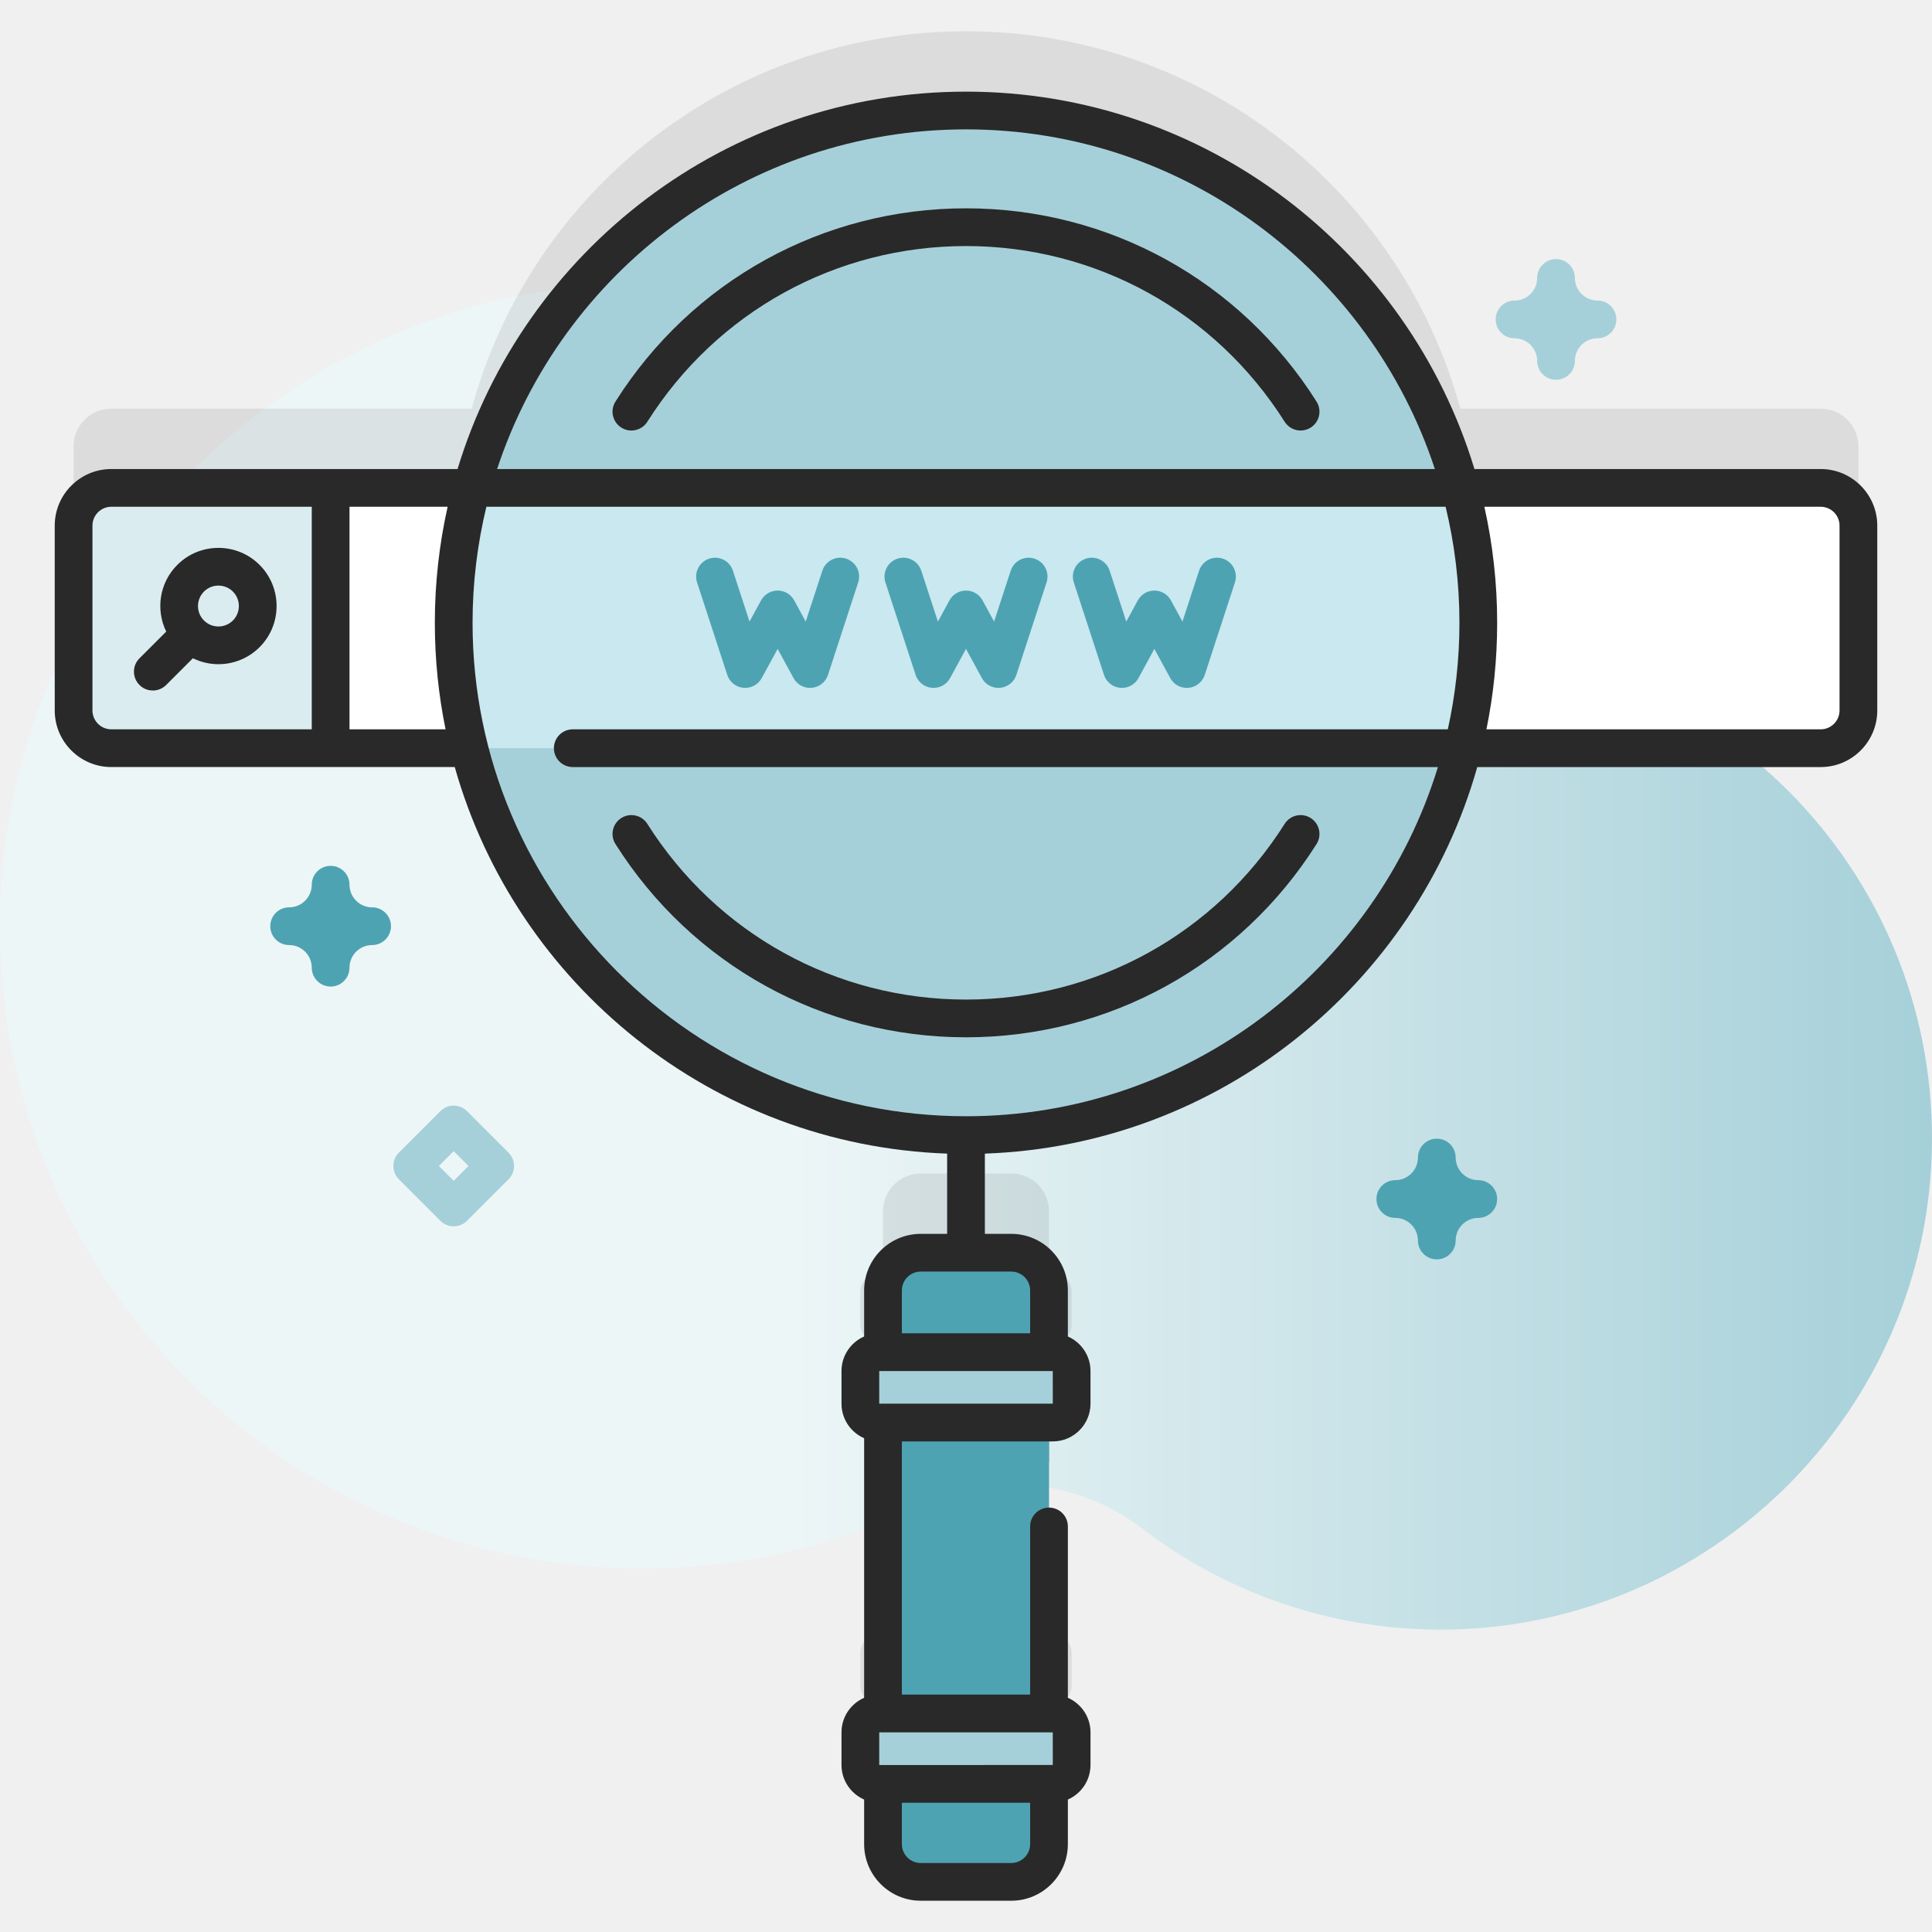
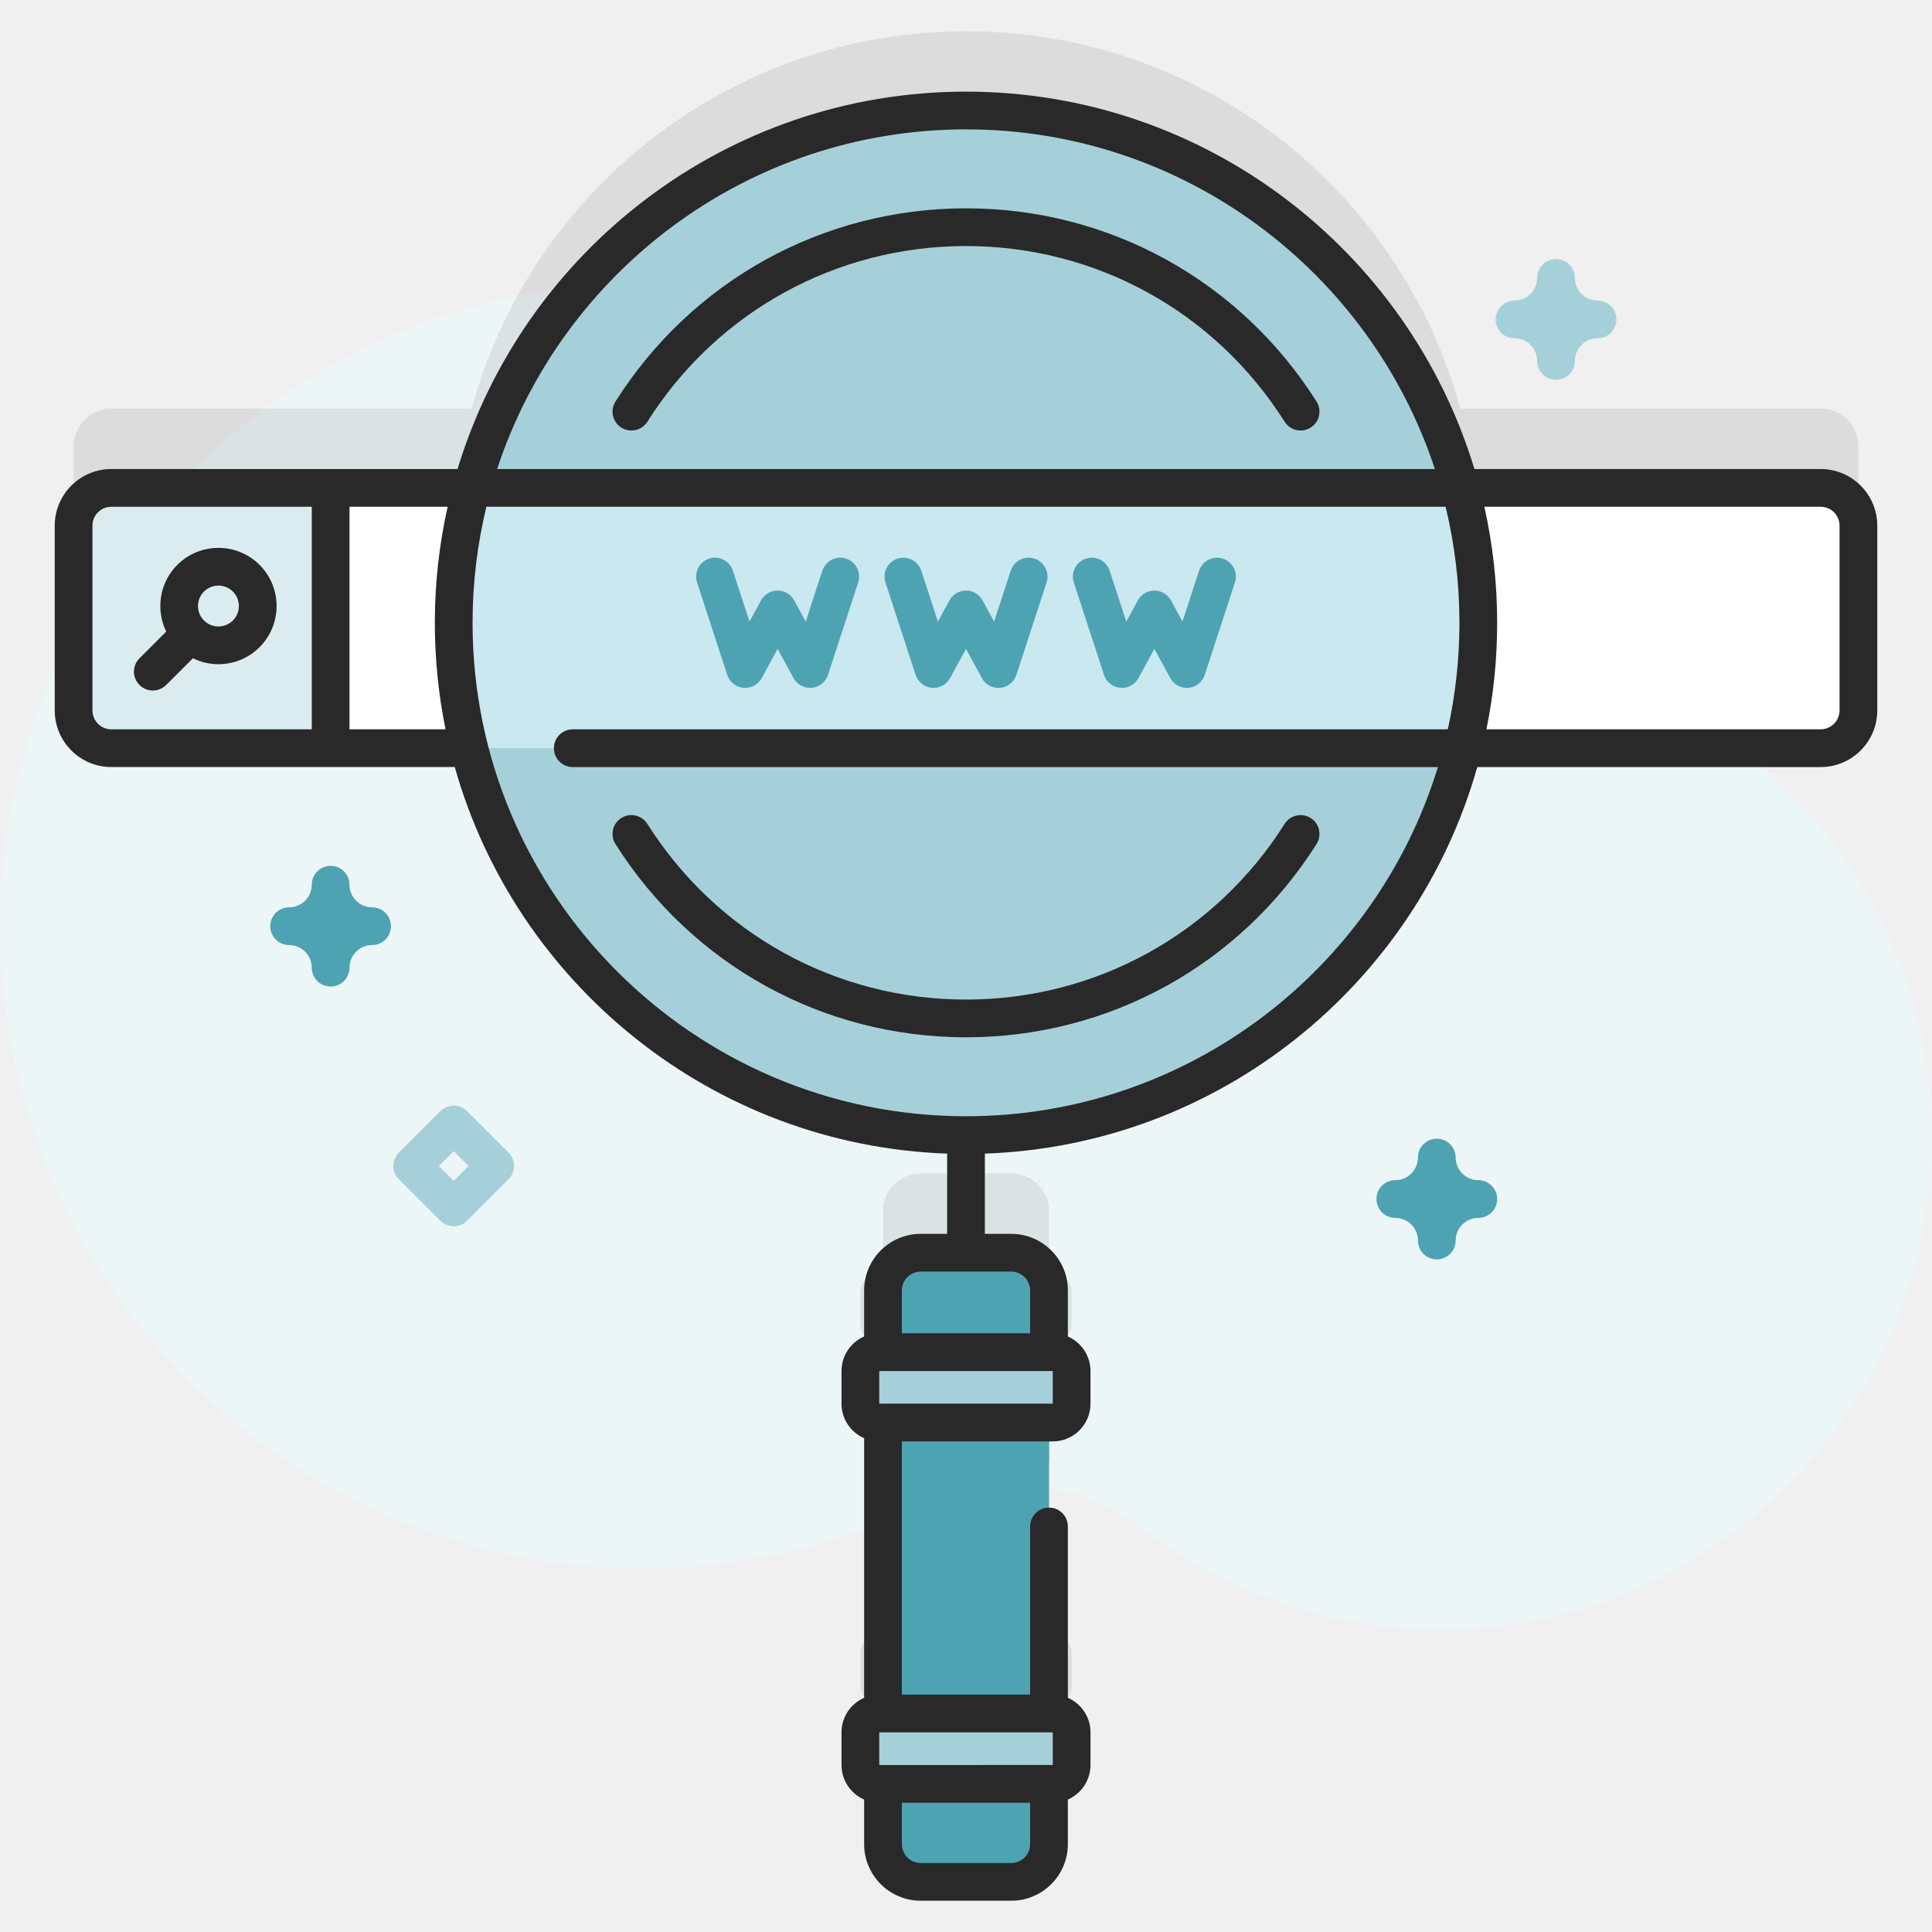
<svg xmlns="http://www.w3.org/2000/svg" id="Capa_1" enable-background="new 0 0 512 512" height="512" viewBox="0 0 512 512" width="512">
  <linearGradient id="SVGID_1_" gradientUnits="userSpaceOnUse" x1="206.867" x2="802.41" y1="253.5" y2="253.5">
    <stop offset=".001" stop-color="#edf6f7" />
-     <stop offset=".511" stop-color="#a6d0d9" />
+     <stop offset=".511" stop-color="#edf6f7" />
    <stop offset="1" stop-color="#4ea3b3" />
  </linearGradient>
  <path d="m382.606 171.515c-.192-.001-.385-.002-.577-.002-32.034-.05-62.385-13.844-83.44-37.986-31.366-35.964-77.6-58.622-129.121-58.393-93.512.415-170.663 78.981-169.454 172.486 1.203 92.986 76.955 167.995 170.227 167.995 26.343 0 51.286-5.987 73.547-16.672 19.194-9.213 42.065-6.784 58.968 6.161 21.863 16.745 49.19 26.713 78.846 26.763 71.382.119 129.981-58.02 130.396-129.401.418-72.049-57.442-130.527-129.392-130.951z" fill="url(#SVGID_1_)" />
  <path d="m278.995 355.99c2.761 0 4.999-2.238 4.999-4.999v-8.653c0-2.761-2.238-4.999-4.999-4.999h-1v-16.355c0-5.519-4.479-9.998-9.998-9.998h-23.995c-5.519 0-9.998 4.479-9.998 9.998v16.355h-1c-2.761 0-4.999 2.238-4.999 4.999v8.653c0 2.761 2.238 4.999 4.999 4.999h1v77.102h-1c-2.761 0-4.999 2.238-4.999 4.999v8.653c0 2.761 2.238 4.999 4.999 4.999h1v15.97c0 5.529 4.479 9.998 9.998 9.998h23.995c5.519 0 9.998-4.469 9.998-9.998v-15.97h1c2.761 0 4.999-2.238 4.999-4.999v-8.653c0-2.761-2.238-4.999-4.999-4.999h-1v-77.102z" fill="#292929" opacity=".1" />
  <path d="m482.502 108.298h-95.504c-15.693-57.633-68.392-100.013-130.998-100.013s-115.305 42.38-130.998 100.013h-95.504c-5.519 0-9.998 4.479-9.998 9.998v48.98c0 5.529 4.479 9.998 9.998 9.998h94.838c14.821 58.92 68.145 102.544 131.664 102.544s116.844-43.624 131.664-102.544h94.838c5.519 0 9.998-4.469 9.998-9.998v-48.98c0-5.519-4.479-9.998-9.998-9.998z" fill="#292929" opacity=".1" />
  <circle cx="256" cy="165.051" fill="#a6d0d9" r="135.766" />
  <path d="m492.5 139.296v48.98c0 5.529-4.479 9.998-9.998 9.998h-453.004c-5.519 0-9.998-4.469-9.998-9.998v-48.98c0-5.519 4.479-9.998 9.998-9.998h453.004c5.519 0 9.998 4.479 9.998 9.998z" fill="#ffffff" />
  <path d="m384.205 209.833c4.901-14.017 7.565-29.086 7.565-44.783 0-7.33-.58-14.52-1.7-21.54h-268.14c-1.12 7.02-1.7 14.21-1.7 21.54 0 15.698 2.664 30.766 7.565 44.783z" fill="#a6d0d9" />
  <path d="m391.761 165.051c0 11.458-1.42 22.595-4.099 33.223h-263.324c-2.679-10.628-4.099-21.765-4.099-33.223 0-12.377 1.66-24.365 4.759-35.752h262.005c3.098 11.387 4.758 23.374 4.758 35.752z" fill="#c9e8ef" />
  <path d="m87.619 198.278h-58.117c-5.522 0-9.998-4.476-9.998-9.998v-48.985c0-5.522 4.476-9.998 9.998-9.998h58.117z" fill="#dbecf0" />
  <path d="m277.995 341.983v146.729c0 5.529-4.479 9.998-9.998 9.998h-23.995c-5.519 0-9.998-4.469-9.998-9.998v-146.729c0-5.519 4.479-9.998 9.998-9.998h23.995c5.519 0 9.998 4.479 9.998 9.998z" fill="#4ea3b3" />
  <path d="m234.004 368.837h43.991v18.646h-43.991z" fill="#4ea3b3" />
  <path d="m234.004 464.587h43.991v18.656h-43.991z" fill="#4ea3b3" />
  <path d="m278.995 376.99h-45.99c-2.761 0-4.999-2.238-4.999-4.999v-8.653c0-2.761 2.238-4.999 4.999-4.999h45.99c2.761 0 4.999 2.238 4.999 4.999v8.653c0 2.761-2.238 4.999-4.999 4.999z" fill="#a6d0d9" />
  <path d="m278.995 472.743h-45.99c-2.761 0-4.999-2.238-4.999-4.999v-8.653c0-2.761 2.238-4.999 4.999-4.999h45.99c2.761 0 4.999 2.238 4.999 4.999v8.653c0 2.76-2.238 4.999-4.999 4.999z" fill="#a6d0d9" />
  <path d="m214.676 182.303c-1.819 0-3.509-.991-4.39-2.61l-4.207-7.731-4.207 7.731c-.953 1.753-2.857 2.766-4.847 2.589-1.988-.183-3.677-1.53-4.296-3.427l-8.001-24.506c-.857-2.624.576-5.446 3.201-6.303 2.623-.854 5.447.576 6.303 3.201l4.401 13.481 3.055-5.613c.875-1.609 2.56-2.61 4.391-2.61s3.516 1.001 4.391 2.61l3.055 5.613 4.401-13.481c.857-2.624 3.681-4.059 6.303-3.201 2.624.857 4.058 3.679 3.2 6.303l-8.001 24.506c-.619 1.897-2.308 3.244-4.296 3.427-.153.014-.305.021-.456.021z" fill="#4ea3b3" />
  <path d="m264.597 182.303c-1.819 0-3.509-.991-4.39-2.61l-4.207-7.73-4.207 7.731c-.953 1.753-2.853 2.766-4.847 2.589-1.988-.183-3.677-1.53-4.296-3.427l-8.001-24.506c-.857-2.624.576-5.446 3.201-6.303 2.625-.854 5.446.576 6.303 3.201l4.401 13.481 3.055-5.613c.875-1.609 2.56-2.61 4.391-2.61s3.516 1.001 4.391 2.61l3.055 5.613 4.401-13.481c.857-2.624 3.682-4.059 6.303-3.201 2.624.857 4.058 3.679 3.2 6.303l-8.001 24.506c-.619 1.897-2.308 3.244-4.296 3.427-.153.013-.305.02-.456.02z" fill="#4ea3b3" />
  <path d="m314.518 182.303c-1.819 0-3.509-.991-4.39-2.61l-4.207-7.731-4.207 7.731c-.953 1.753-2.855 2.766-4.847 2.589-1.988-.183-3.677-1.53-4.296-3.427l-8.001-24.506c-.857-2.624.576-5.446 3.201-6.303 2.625-.854 5.447.576 6.303 3.201l4.401 13.481 3.055-5.613c.875-1.609 2.56-2.61 4.391-2.61s3.516 1.001 4.391 2.61l3.055 5.613 4.401-13.481c.857-2.624 3.68-4.059 6.303-3.201 2.624.857 4.058 3.679 3.201 6.303l-8.001 24.506c-.619 1.897-2.308 3.244-4.296 3.427-.154.014-.306.021-.457.021z" fill="#4ea3b3" />
  <g fill="#292929">
    <path d="m256 274.895c37.891 0 72.618-19.146 92.897-51.215 1.477-2.333.78-5.422-1.553-6.897-2.338-1.476-5.423-.779-6.898 1.554-18.436 29.153-50.005 46.558-84.446 46.558s-66.01-17.405-84.446-46.559c-1.475-2.333-4.561-3.029-6.898-1.554-2.333 1.476-3.029 4.564-1.553 6.897 20.279 32.071 55.006 51.216 92.897 51.216z" />
    <path d="m348.897 106.421c-20.279-32.069-55.008-51.214-92.897-51.214s-72.618 19.146-92.897 51.214c-1.477 2.334-.78 5.423 1.553 6.898 2.334 1.474 5.423.78 6.898-1.553 18.437-29.154 50.006-46.56 84.446-46.56s66.01 17.405 84.446 46.56c.951 1.504 2.572 2.328 4.23 2.328.913 0 1.838-.251 2.668-.775 2.334-1.476 3.03-4.564 1.553-6.898z" />
    <path d="m482.498 124.297h-91.756c-17.518-57.809-71.291-100.012-134.742-100.012s-117.224 42.203-134.742 100.012h-91.756c-8.27 0-14.998 6.729-14.998 14.998v48.985c0 8.27 6.729 14.998 14.998 14.998h91.01c16.263 57.565 68.311 100.258 130.488 102.441v21.265h-6.997c-8.27 0-14.998 6.729-14.998 14.998v12.197c-3.527 1.547-5.999 5.067-5.999 9.158v8.653c0 4.091 2.472 7.612 5.999 9.158v68.783c-3.527 1.547-5.999 5.067-5.999 9.158v8.653c0 4.091 2.472 7.612 5.999 9.158v11.814c0 8.27 6.729 14.998 14.998 14.998h23.994c8.27 0 14.998-6.729 14.998-14.998v-11.814c3.527-1.547 5.999-5.067 5.999-9.158v-8.653c0-4.091-2.472-7.612-5.999-9.158v-45.401c0-2.762-2.238-5-5-5s-5 2.238-5 5v44.562h-33.99v-67.102h39.99c5.514 0 9.999-4.485 9.999-9.999v-8.653c0-4.091-2.472-7.612-5.999-9.158v-12.197c0-8.27-6.729-14.998-14.998-14.998h-6.997v-21.265c62.177-2.183 114.225-44.876 130.489-102.441h91.01c8.27 0 14.998-6.729 14.998-14.998v-48.985c-.001-8.271-6.73-14.999-14.999-14.999zm-203.504 334.793.007 8.652-45.995.001-.001-8.652zm-10.997 34.625h-23.994c-2.756 0-4.998-2.242-4.998-4.998v-10.974h33.99v10.974c0 2.755-2.242 4.998-4.998 4.998zm-34.991-121.724-.001-8.652 45.989-.001.007 8.652zm39.989-30.009v11.356h-33.99v-11.356c0-2.756 2.242-4.998 4.998-4.998h23.994c2.756 0 4.998 2.242 4.998 4.998zm-16.995-307.697c57.879 0 107.088 37.803 124.255 90.012h-248.51c17.167-52.209 66.375-90.012 124.255-90.012zm-231.496 153.995v-48.985c0-2.756 2.242-4.998 4.998-4.998h53.117v58.981h-53.117c-2.756 0-4.998-2.242-4.998-4.998zm68.115 4.998v-58.981h26.009c-2.216 9.903-3.393 20.193-3.393 30.755 0 9.665.98 19.105 2.844 28.227h-25.46zm163.381 102.539c-72.104 0-130.766-58.661-130.766-130.766 0-10.591 1.275-20.888 3.662-30.755h254.207c2.388 9.867 3.662 20.164 3.662 30.755 0 9.689-1.069 19.133-3.077 28.227h-231.897c-2.762 0-5 2.238-5 5s2.238 5 5 5h229.27c-16.39 53.513-66.251 92.539-125.061 92.539zm231.496-107.537c0 2.756-2.242 4.998-4.998 4.998h-88.577c1.864-9.122 2.844-18.562 2.844-28.227 0-10.562-1.178-20.852-3.393-30.755h89.126c2.756 0 4.998 2.242 4.998 4.998z" />
    <path d="m68.79 149.703c-6.012-6.014-15.795-6.014-21.807 0-4.774 4.773-5.743 11.919-2.936 17.672l-7.085 7.085c-1.953 1.952-1.953 5.118 0 7.07.976.977 2.256 1.465 3.535 1.465s2.56-.488 3.535-1.465l7.085-7.085c2.13 1.039 4.447 1.574 6.769 1.574 3.949 0 7.897-1.503 10.903-4.51 6.014-6.011 6.014-15.794.001-21.806zm-7.07 14.736c-2.113 2.113-5.553 2.113-7.666 0s-2.113-5.553 0-7.666c1.057-1.057 2.445-1.585 3.833-1.585s2.776.528 3.833 1.585c2.113 2.113 2.113 5.553 0 7.666z" />
  </g>
  <path d="m380.766 333.751c-2.762 0-5-2.238-5-5 0-3.306-2.689-5.995-5.995-5.995-2.762 0-5-2.238-5-5s2.238-5 5-5c3.306 0 5.995-2.689 5.995-5.995 0-2.762 2.238-5 5-5s5 2.238 5 5c0 3.306 2.689 5.995 5.995 5.995 2.762 0 5 2.238 5 5s-2.238 5-5 5c-3.306 0-5.995 2.689-5.995 5.995 0 2.761-2.238 5-5 5z" fill="#4ea3b3" />
  <path d="m412.362 100.645c-2.762 0-5-2.238-5-5 0-3.306-2.689-5.995-5.995-5.995-2.762 0-5-2.238-5-5s2.238-5 5-5c3.306 0 5.995-2.689 5.995-5.995 0-2.762 2.238-5 5-5s5 2.238 5 5c0 3.306 2.689 5.995 5.995 5.995 2.762 0 5 2.238 5 5s-2.238 5-5 5c-3.306 0-5.995 2.689-5.995 5.995 0 2.762-2.238 5-5 5z" fill="#a6d0d9" />
  <path d="m87.619 261.447c-2.762 0-5-2.238-5-5 0-3.306-2.689-5.995-5.995-5.995-2.762 0-5-2.238-5-5s2.238-5 5-5c3.306 0 5.995-2.689 5.995-5.995 0-2.762 2.238-5 5-5s5 2.238 5 5c0 3.306 2.689 5.995 5.995 5.995 2.762 0 5 2.238 5 5s-2.238 5-5 5c-3.306 0-5.995 2.689-5.995 5.995 0 2.762-2.238 5-5 5z" fill="#4ea3b3" />
  <path d="m120.234 324.988c-1.279 0-2.56-.488-3.535-1.465l-10.994-10.994c-1.953-1.952-1.953-5.118 0-7.07l10.994-10.994c1.951-1.953 5.119-1.953 7.07 0l10.994 10.994c1.953 1.952 1.953 5.118 0 7.07l-10.994 10.994c-.975.977-2.255 1.465-3.535 1.465zm-3.923-15.994 3.923 3.923 3.923-3.923-3.923-3.923z" fill="#a6d0d9" />
</svg>
